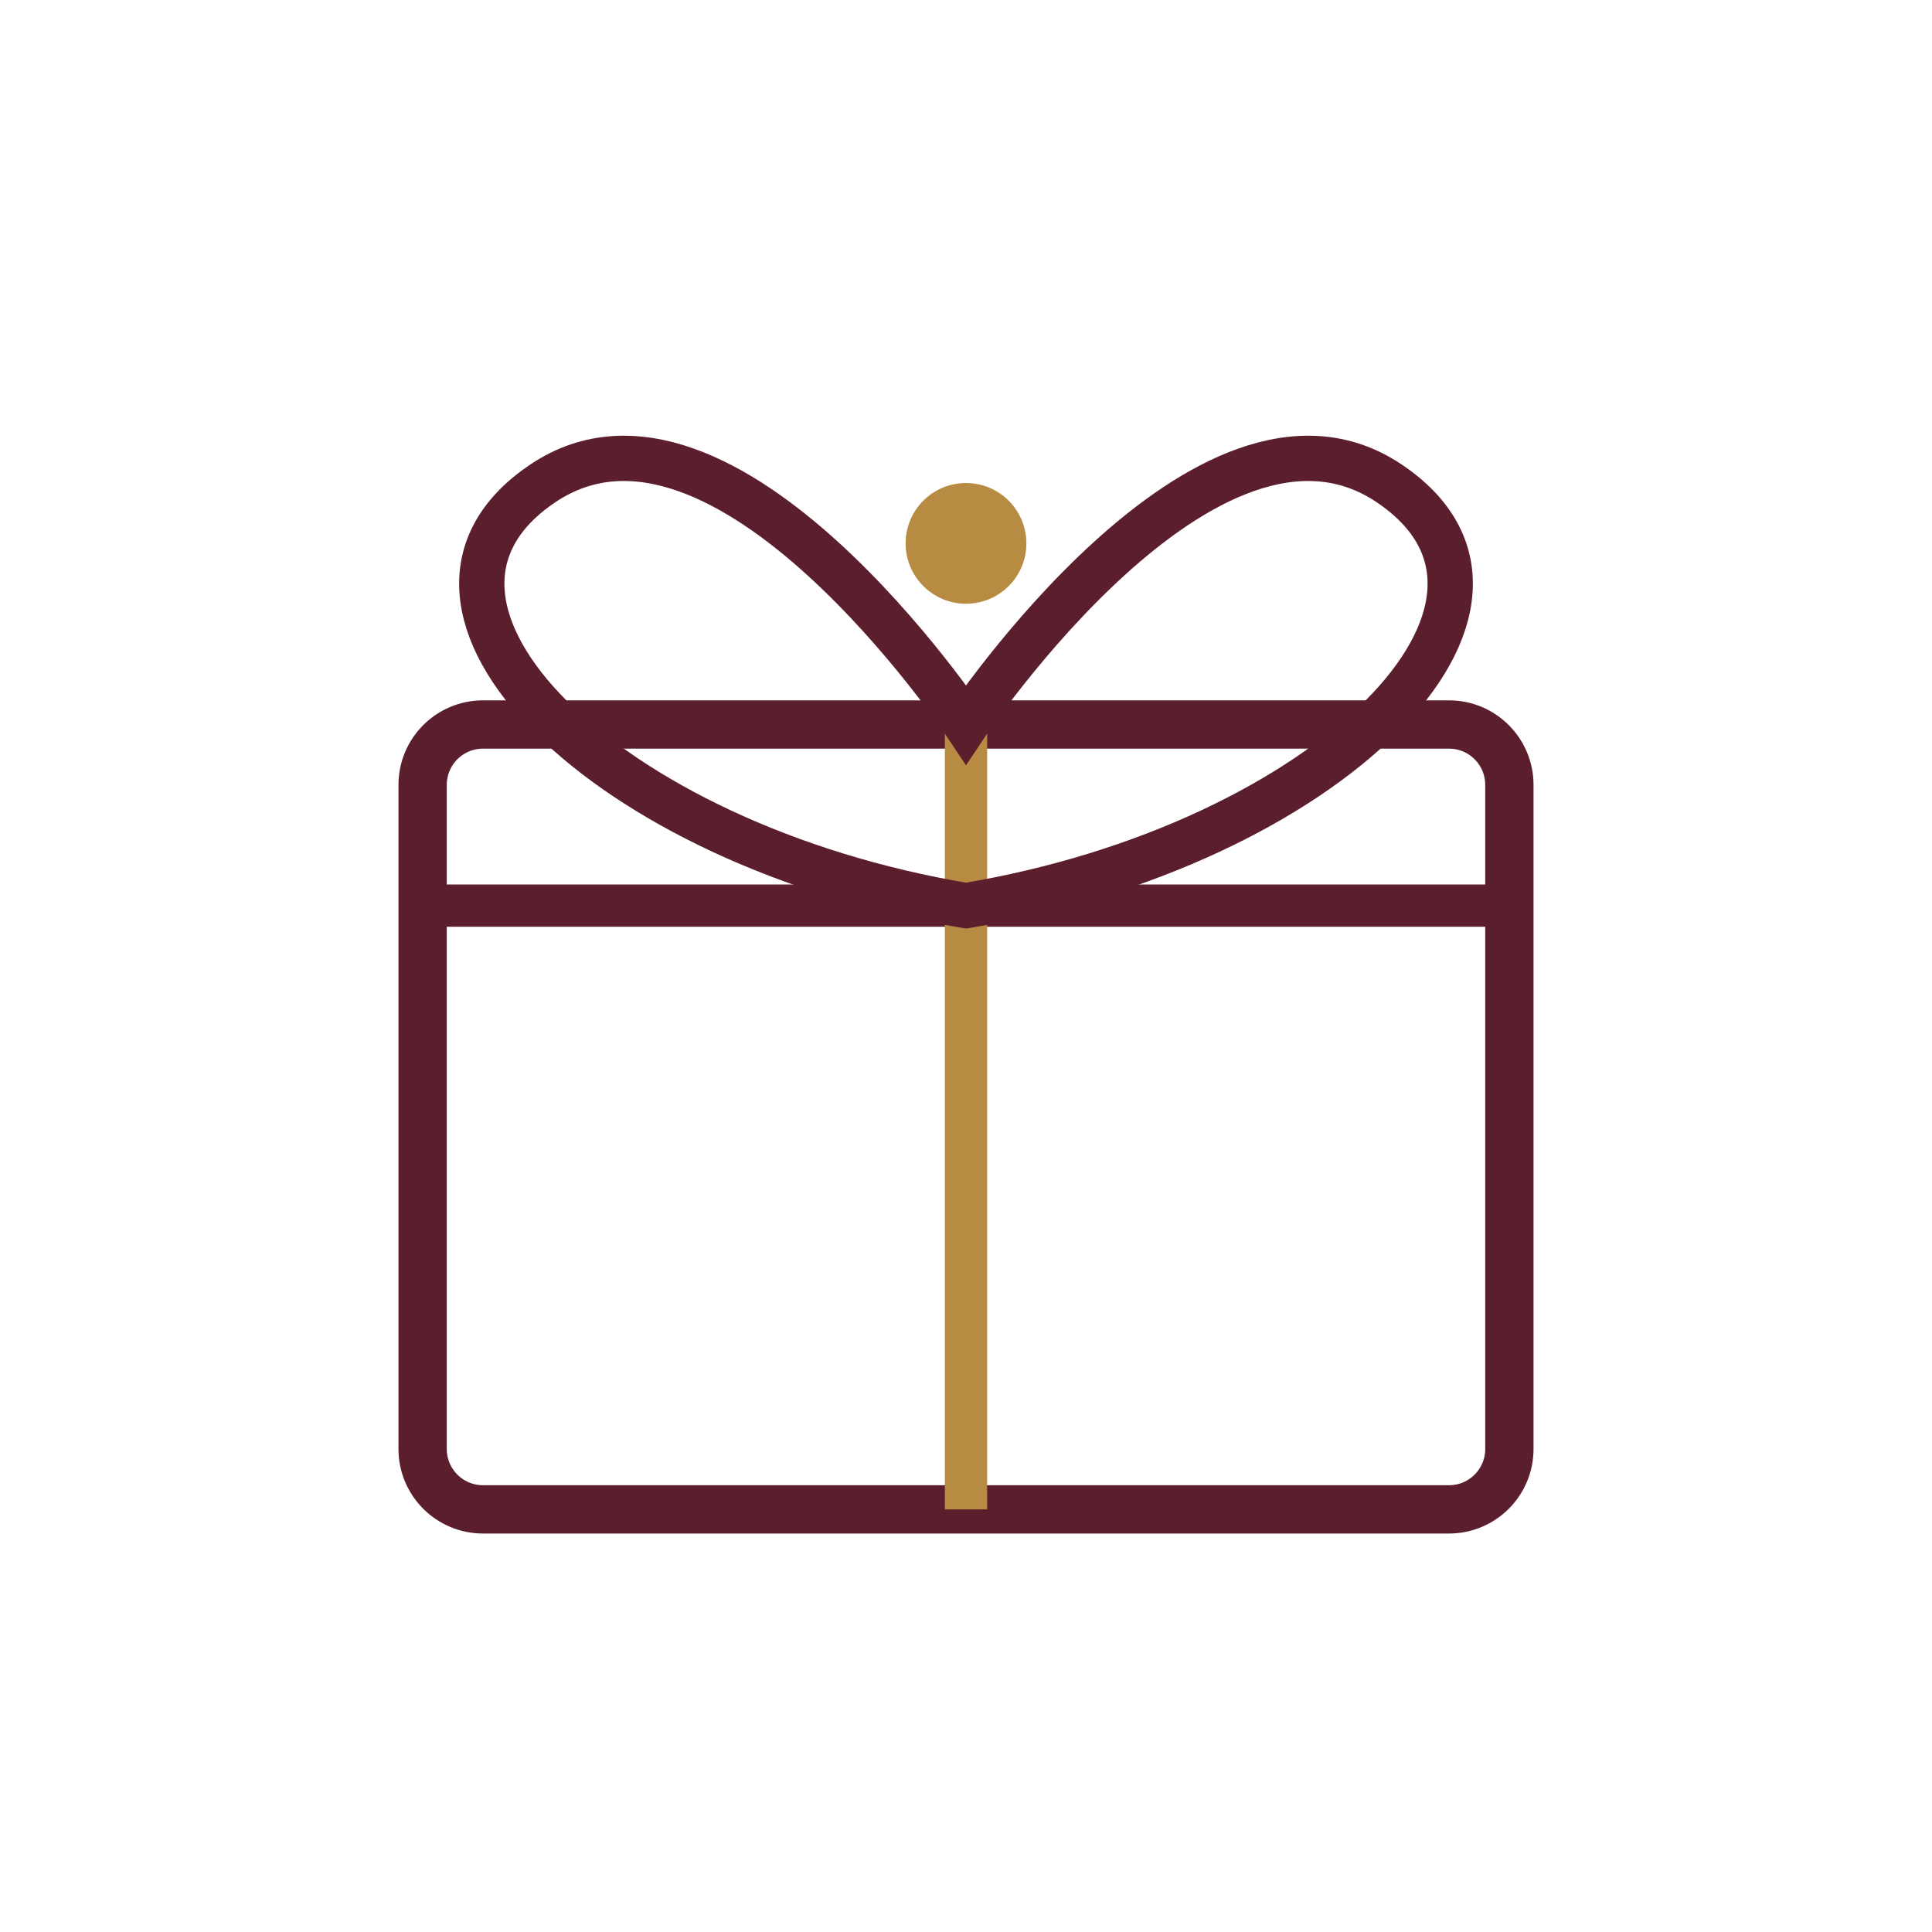
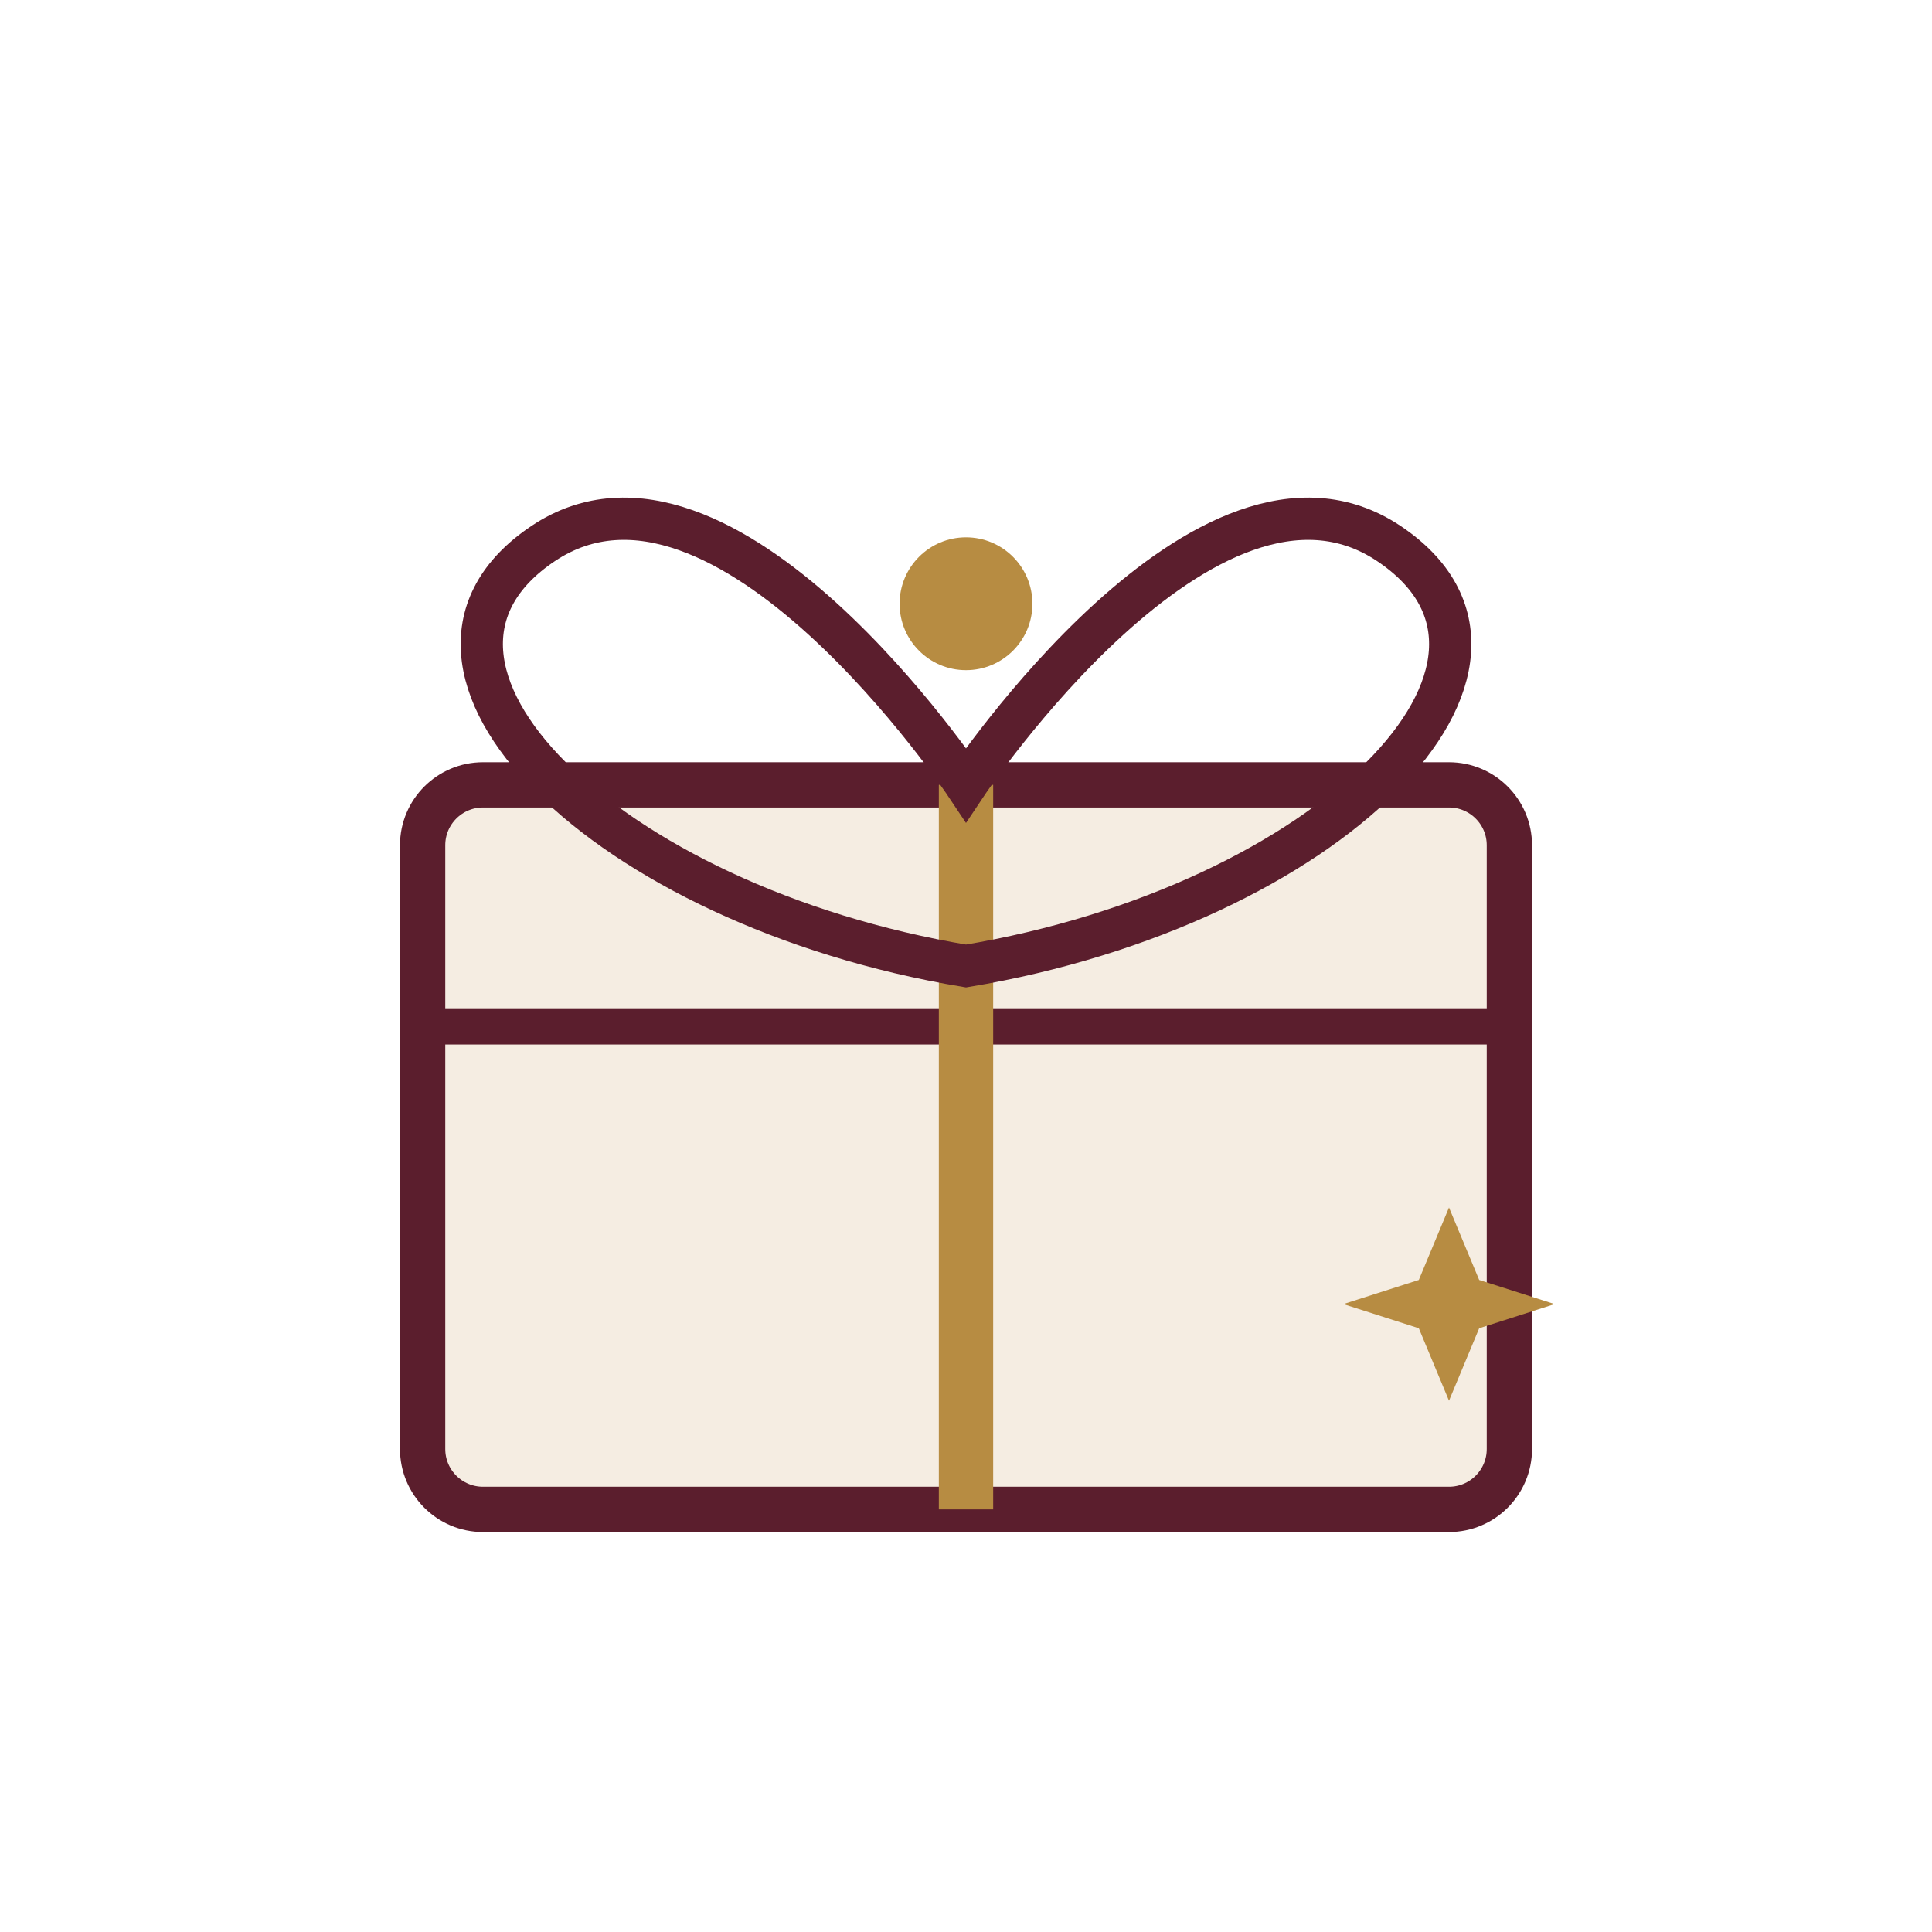
<svg xmlns="http://www.w3.org/2000/svg" viewBox="0 0 64 64" fill="none" aria-hidden="true">
-   <rect x="14" y="24" width="36" height="26" rx="2" stroke="#5B1E2D" stroke-width="1.6" />
-   <path d="M14 30h36" stroke="#5B1E2D" stroke-width="1.4" />
-   <path d="M32 24V50" stroke="#B78C42" stroke-width="1.4" />
-   <path d="M32 24c0 0-8-12-14-8s2 12 14 14c12-2 20-10 14-14s-14 8-14 8z" stroke="#5B1E2D" stroke-width="1.5" fill="none" />
-   <circle cx="32" cy="18" r="2" fill="#B78C42" />
+   <rect x="14" y="26" width="36" height="24" rx="2" fill="#F5EDE2" stroke="#5B1E2D" stroke-width="1.5" />
+   <path d="M14 34h36" stroke="#5B1E2D" stroke-width="1.2" />
+   <path d="M32 26V50" stroke="#B78C42" stroke-width="1.8" />
+   <path d="M32 26c0 0-8-12-14-8s2 12 14 14c12-2 20-10 14-14s-14 8-14 8z" stroke="#5B1E2D" stroke-width="1.4" fill="none" />
+   <circle cx="32" cy="20" r="2.2" fill="#B78C42" />
+   <path d="M48 40 L49 42.4 L51.5 43.2 L49 44 L48 46.4 L47 44 L44.5 43.2 L47 42.4 Z" fill="#B78C42" />
</svg>
